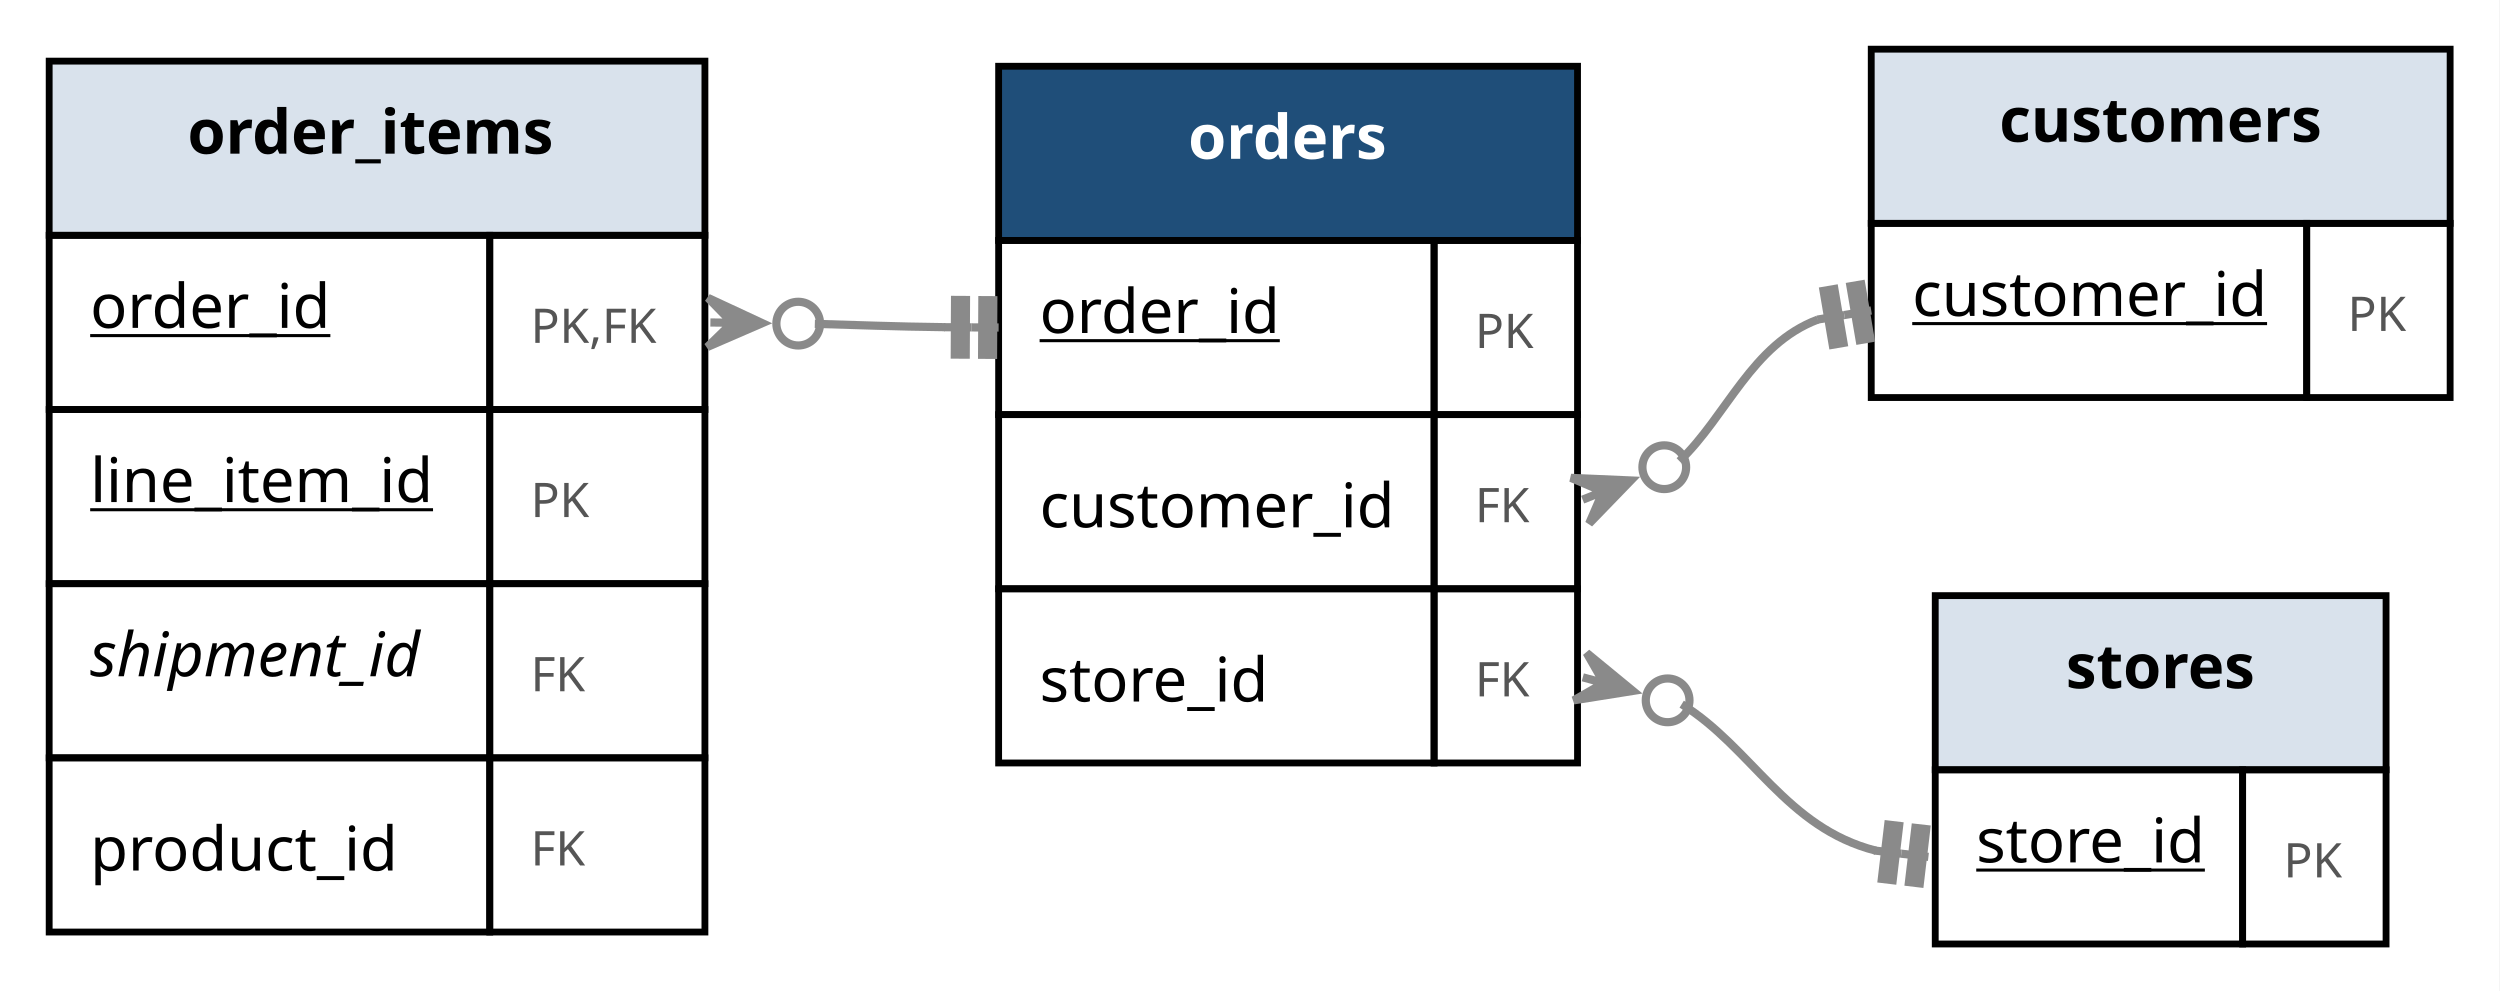
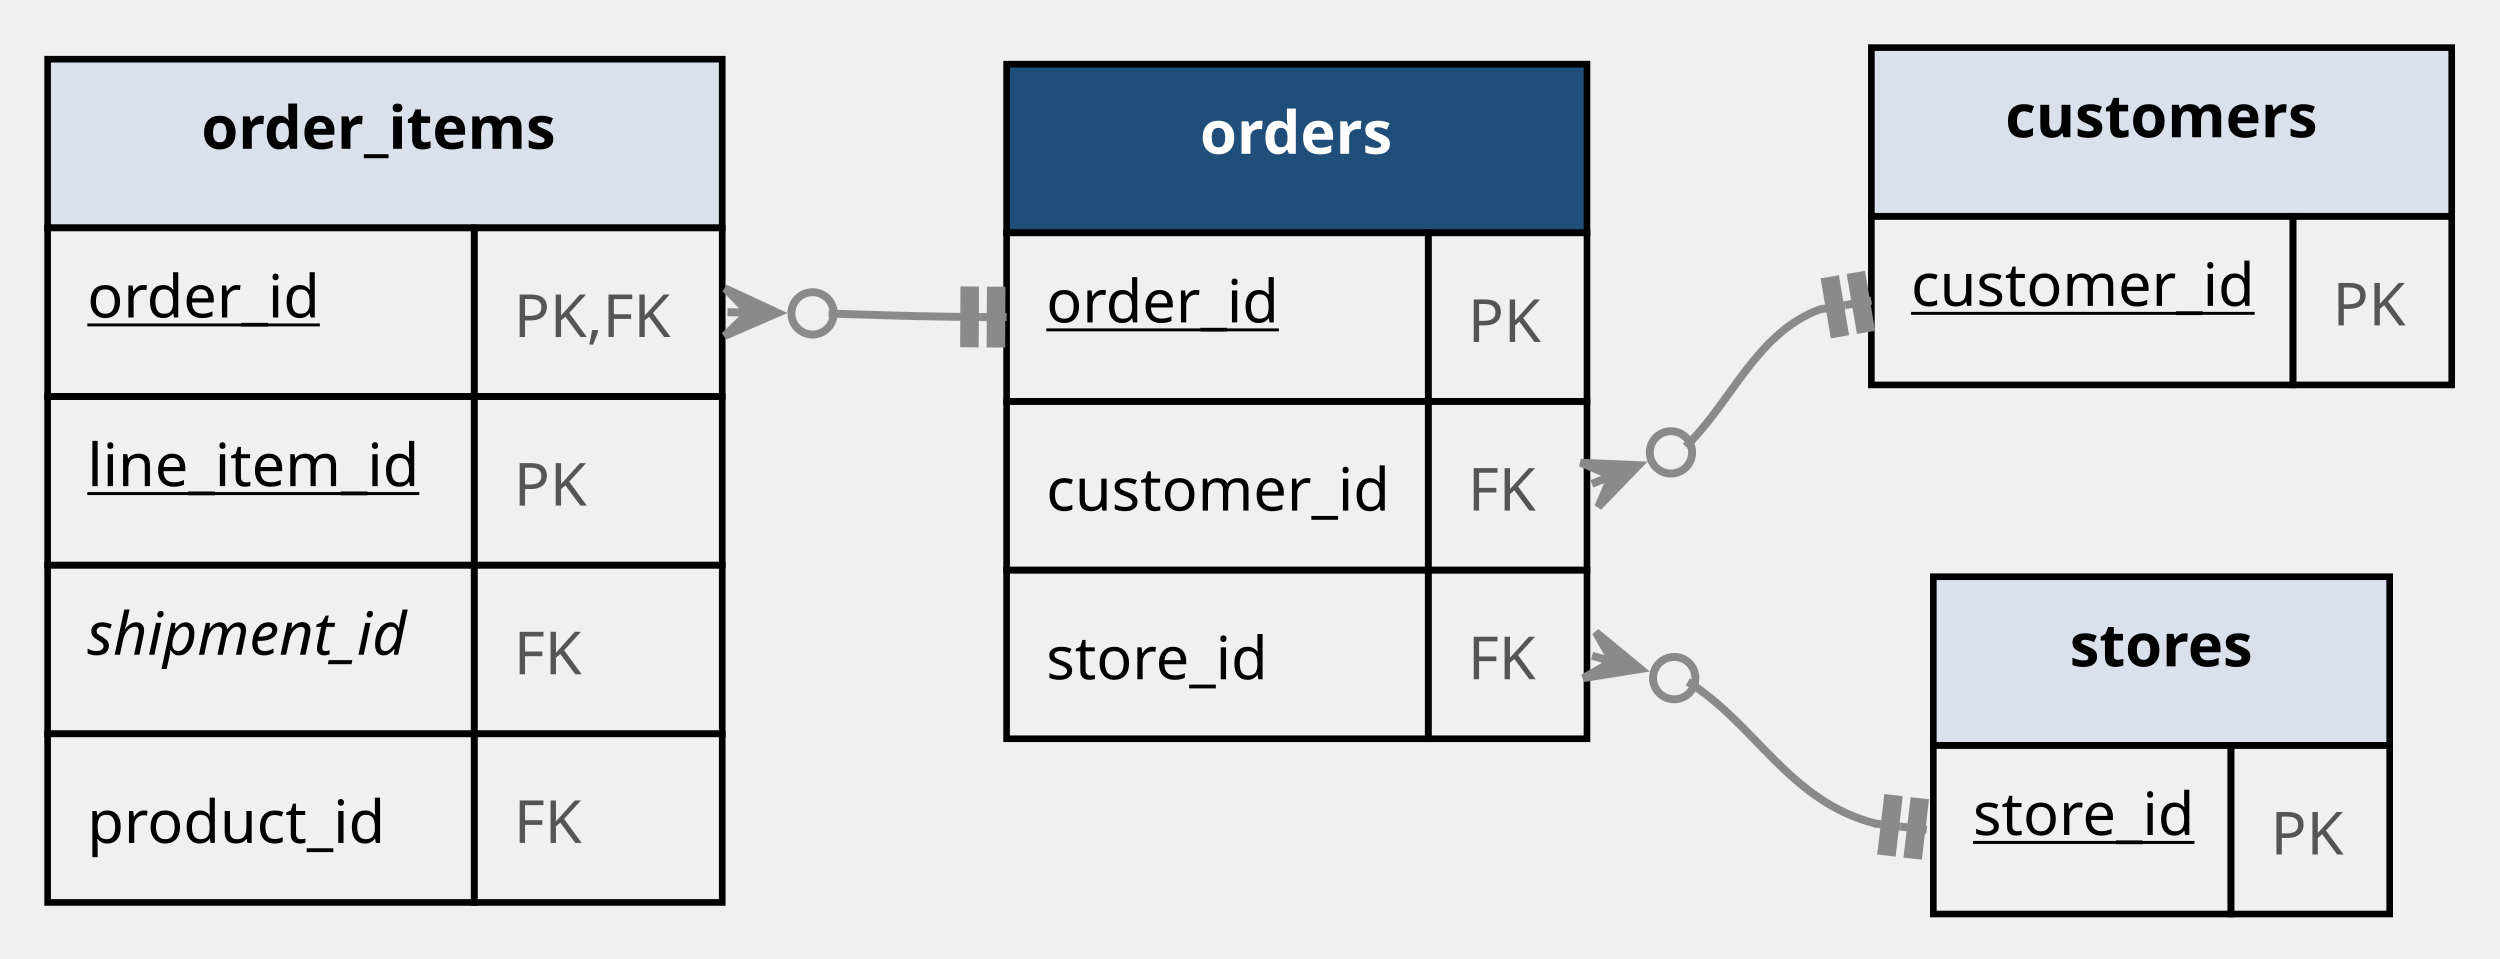
- <svg xmlns="http://www.w3.org/2000/svg" width="366pt" height="145pt" viewBox="0.00 0.00 366.00 145.00">
+ <svg xmlns="http://www.w3.org/2000/svg" width="378pt" height="145pt" viewBox="0.00 0.00 378.00 145.00">
  <g id="graph0" class="graph" transform="scale(1 1) rotate(0) translate(7.2 138.2)">
-     <polygon fill="white" stroke="none" points="-7.2,7.2 -7.2,-138.2 358.7,-138.2 358.7,7.2 -7.2,7.2" />
    <g id="node1" class="node">
-       <polygon fill="#1f4e79" stroke="none" points="139,-103 139,-128.5 223.75,-128.5 223.75,-103 139,-103" />
-       <polygon fill="none" stroke="#000000" points="139,-103 139,-128.5 223.75,-128.5 223.75,-103 139,-103" />
-       <text xml:space="preserve" text-anchor="start" x="166.75" y="-114.95" font-family="Noto Sans KR" font-weight="bold" font-size="9.00" fill="#ffffff">orders</text>
-       <polygon fill="none" stroke="#000000" points="139,-77.5 139,-103 202.75,-103 202.75,-77.5 139,-77.5" />
-       <text xml:space="preserve" text-anchor="start" x="145" y="-89.45" font-family="Noto Sans KR" text-decoration="underline" font-size="9.00">order_id</text>
-       <polygon fill="none" stroke="#000000" points="202.75,-77.5 202.75,-103 223.75,-103 223.75,-77.5 202.75,-77.5" />
-       <text xml:space="preserve" text-anchor="start" x="208.75" y="-87.25" font-family="Noto Sans KR" font-size="7.00" fill="#555555">PK</text>
-       <polygon fill="none" stroke="#000000" points="139,-52 139,-77.5 202.75,-77.5 202.75,-52 139,-52" />
-       <text xml:space="preserve" text-anchor="start" x="145" y="-61" font-family="Noto Sans KR" font-size="9.00">customer_id</text>
-       <polygon fill="none" stroke="#000000" points="202.75,-52 202.75,-77.5 223.75,-77.5 223.75,-52 202.75,-52" />
-       <text xml:space="preserve" text-anchor="start" x="208.75" y="-61.75" font-family="Noto Sans KR" font-size="7.00" fill="#555555">FK</text>
-       <polygon fill="none" stroke="#000000" points="139,-26.5 139,-52 202.75,-52 202.75,-26.5 139,-26.5" />
-       <text xml:space="preserve" text-anchor="start" x="145" y="-35.5" font-family="Noto Sans KR" font-size="9.00">store_id</text>
-       <polygon fill="none" stroke="#000000" points="202.75,-26.5 202.75,-52 223.75,-52 223.75,-26.5 202.75,-26.5" />
-       <text xml:space="preserve" text-anchor="start" x="208.75" y="-36.25" font-family="Noto Sans KR" font-size="7.00" fill="#555555">FK</text>
+       <polygon fill="#1f4e79" stroke="none" points="145,-103 145,-128.5 232.75,-128.5 232.75,-103 145,-103" />
+       <polygon fill="none" stroke="#000000" points="145,-103 145,-128.5 232.75,-128.5 232.75,-103 145,-103" />
+       <text xml:space="preserve" text-anchor="start" x="174.25" y="-114.95" font-family="Noto Sans KR" font-weight="bold" font-size="9.00" fill="#ffffff">orders</text>
+       <polygon fill="none" stroke="#000000" points="145,-77.5 145,-103 208.75,-103 208.75,-77.5 145,-77.5" />
+       <text xml:space="preserve" text-anchor="start" x="151" y="-89.45" font-family="Noto Sans KR" text-decoration="underline" font-size="9.00">order_id</text>
+       <polygon fill="none" stroke="#000000" points="208.75,-77.5 208.75,-103 232.75,-103 232.75,-77.5 208.75,-77.5" />
+       <text xml:space="preserve" text-anchor="start" x="214.75" y="-86.5" font-family="Noto Sans KR" font-size="9.00" fill="#555555">PK</text>
+       <polygon fill="none" stroke="#000000" points="145,-52 145,-77.5 208.75,-77.5 208.75,-52 145,-52" />
+       <text xml:space="preserve" text-anchor="start" x="151" y="-61" font-family="Noto Sans KR" font-size="9.00">customer_id</text>
+       <polygon fill="none" stroke="#000000" points="208.75,-52 208.75,-77.5 232.75,-77.5 232.75,-52 208.75,-52" />
+       <text xml:space="preserve" text-anchor="start" x="214.75" y="-61" font-family="Noto Sans KR" font-size="9.00" fill="#555555">FK</text>
+       <polygon fill="none" stroke="#000000" points="145,-26.5 145,-52 208.75,-52 208.75,-26.5 145,-26.5" />
+       <text xml:space="preserve" text-anchor="start" x="151" y="-35.5" font-family="Noto Sans KR" font-size="9.00">store_id</text>
+       <polygon fill="none" stroke="#000000" points="208.75,-26.5 208.75,-52 232.75,-52 232.75,-26.5 208.75,-26.5" />
+       <text xml:space="preserve" text-anchor="start" x="214.75" y="-35.5" font-family="Noto Sans KR" font-size="9.00" fill="#555555">FK</text>
    </g>
    <g id="node2" class="node">
-       <polygon fill="#d9e2ec" stroke="none" points="266.75,-105.5 266.75,-131 351.5,-131 351.5,-105.5 266.75,-105.5" />
-       <polygon fill="none" stroke="#000000" points="266.75,-105.5 266.75,-131 351.5,-131 351.5,-105.5 266.75,-105.5" />
-       <text xml:space="preserve" text-anchor="start" x="285.5" y="-117.45" font-family="Noto Sans KR" font-weight="bold" font-size="9.00" fill="#000000">customers</text>
-       <polygon fill="none" stroke="#000000" points="266.75,-80 266.75,-105.5 330.5,-105.5 330.5,-80 266.75,-80" />
-       <text xml:space="preserve" text-anchor="start" x="272.75" y="-91.95" font-family="Noto Sans KR" text-decoration="underline" font-size="9.00">customer_id</text>
-       <polygon fill="none" stroke="#000000" points="330.5,-80 330.5,-105.5 351.5,-105.5 351.5,-80 330.5,-80" />
-       <text xml:space="preserve" text-anchor="start" x="336.5" y="-89.75" font-family="Noto Sans KR" font-size="7.00" fill="#555555">PK</text>
+       <polygon fill="#d9e2ec" stroke="none" points="275.75,-105.5 275.75,-131 363.5,-131 363.5,-105.5 275.75,-105.5" />
+       <polygon fill="none" stroke="#000000" points="275.75,-105.5 275.75,-131 363.5,-131 363.5,-105.5 275.75,-105.5" />
+       <text xml:space="preserve" text-anchor="start" x="296" y="-117.45" font-family="Noto Sans KR" font-weight="bold" font-size="9.00" fill="#000000">customers</text>
+       <polygon fill="none" stroke="#000000" points="275.75,-80 275.75,-105.5 339.5,-105.5 339.5,-80 275.75,-80" />
+       <text xml:space="preserve" text-anchor="start" x="281.75" y="-91.95" font-family="Noto Sans KR" text-decoration="underline" font-size="9.00">customer_id</text>
+       <polygon fill="none" stroke="#000000" points="339.5,-80 339.5,-105.5 363.5,-105.5 363.5,-80 339.5,-80" />
+       <text xml:space="preserve" text-anchor="start" x="345.5" y="-89" font-family="Noto Sans KR" font-size="9.00" fill="#555555">PK</text>
    </g>
    <g id="edge1" class="edge">
-       <path fill="none" stroke="#8a8a8a" stroke-width="1.2" d="M238.67,-70.69C245.64,-77.37 249.23,-87.76 258.94,-91.42" />
-       <polygon fill="#8a8a8a" stroke="#8a8a8a" stroke-width="1.2" points="231.56,-67.86 225.45,-61.55 227.47,-66.23 224.5,-65.05 224.5,-65.05 224.5,-65.05 227.47,-66.23 222.79,-68.24 231.56,-67.86" />
-       <ellipse fill="none" stroke="#8a8a8a" stroke-width="1.2" cx="236.45" cy="-69.8" rx="3.2" ry="3.2" />
-       <polygon fill="#8a8a8a" stroke="#8a8a8a" stroke-width="1.2" points="266.63,-88.67 265.29,-96.56 263.71,-96.29 265.06,-88.4 266.63,-88.67" />
-       <polyline fill="none" stroke="#8a8a8a" stroke-width="1.2" points="266.75,-92.75 262.81,-92.08" />
-       <polygon fill="#8a8a8a" stroke="#8a8a8a" stroke-width="1.2" points="262.69,-88 261.35,-95.89 259.77,-95.62 261.11,-87.73 262.69,-88" />
-       <polyline fill="none" stroke="#8a8a8a" stroke-width="1.2" points="262.81,-92.08 258.86,-91.41" />
+       <path fill="none" stroke="#8a8a8a" stroke-width="1.2" d="M247.67,-70.69C254.64,-77.37 258.23,-87.76 267.94,-91.42" />
+       <polygon fill="#8a8a8a" stroke="#8a8a8a" stroke-width="1.2" points="240.56,-67.86 234.45,-61.55 236.47,-66.23 233.5,-65.05 233.5,-65.05 233.5,-65.05 236.47,-66.23 231.79,-68.24 240.56,-67.86" />
+       <ellipse fill="none" stroke="#8a8a8a" stroke-width="1.2" cx="245.45" cy="-69.8" rx="3.2" ry="3.2" />
+       <polygon fill="#8a8a8a" stroke="#8a8a8a" stroke-width="1.2" points="275.63,-88.67 274.29,-96.56 272.71,-96.29 274.06,-88.4 275.63,-88.67" />
+       <polyline fill="none" stroke="#8a8a8a" stroke-width="1.2" points="275.75,-92.75 271.81,-92.08" />
+       <polygon fill="#8a8a8a" stroke="#8a8a8a" stroke-width="1.2" points="271.69,-88 270.35,-95.89 268.77,-95.62 270.11,-87.73 271.69,-88" />
+       <polyline fill="none" stroke="#8a8a8a" stroke-width="1.2" points="271.81,-92.08 267.86,-91.41" />
    </g>
    <g id="node3" class="node">
-       <polygon fill="#d9e2ec" stroke="none" points="276.12,-25.5 276.12,-51 342.12,-51 342.12,-25.5 276.12,-25.5" />
-       <polygon fill="none" stroke="#000000" points="276.12,-25.5 276.12,-51 342.12,-51 342.12,-25.5 276.12,-25.5" />
-       <text xml:space="preserve" text-anchor="start" x="295.25" y="-37.45" font-family="Noto Sans KR" font-weight="bold" font-size="9.00" fill="#000000">stores</text>
-       <polygon fill="none" stroke="#000000" points="276.12,0 276.12,-25.5 321.12,-25.5 321.12,0 276.12,0" />
-       <text xml:space="preserve" text-anchor="start" x="282.12" y="-11.95" font-family="Noto Sans KR" text-decoration="underline" font-size="9.00">store_id</text>
-       <polygon fill="none" stroke="#000000" points="321.12,0 321.12,-25.5 342.12,-25.5 342.12,0 321.12,0" />
-       <text xml:space="preserve" text-anchor="start" x="327.12" y="-9.75" font-family="Noto Sans KR" font-size="7.00" fill="#555555">PK</text>
+       <polygon fill="#d9e2ec" stroke="none" points="285.12,-25.5 285.12,-51 354.12,-51 354.12,-25.5 285.12,-25.5" />
+       <polygon fill="none" stroke="#000000" points="285.12,-25.5 285.12,-51 354.12,-51 354.12,-25.5 285.12,-25.5" />
+       <text xml:space="preserve" text-anchor="start" x="305.75" y="-37.45" font-family="Noto Sans KR" font-weight="bold" font-size="9.00" fill="#000000">stores</text>
+       <polygon fill="none" stroke="#000000" points="285.12,0 285.12,-25.5 330.12,-25.5 330.12,0 285.12,0" />
+       <text xml:space="preserve" text-anchor="start" x="291.12" y="-11.95" font-family="Noto Sans KR" text-decoration="underline" font-size="9.00">store_id</text>
+       <polygon fill="none" stroke="#000000" points="330.12,0 330.12,-25.5 354.12,-25.5 354.12,0 330.12,0" />
+       <text xml:space="preserve" text-anchor="start" x="336.12" y="-9" font-family="Noto Sans KR" font-size="9.00" fill="#555555">PK</text>
    </g>
    <g id="edge2" class="edge">
-       <path fill="none" stroke="#8a8a8a" stroke-width="1.2" d="M239,-35.11C249.26,-28.76 254.27,-17.01 267.43,-13.66" />
-       <polygon fill="#8a8a8a" stroke="#8a8a8a" stroke-width="1.2" points="231.86,-37.05 223.19,-35.67 227.61,-38.2 224.52,-39.04 224.52,-39.04 224.52,-39.04 227.61,-38.2 225.08,-42.62 231.86,-37.05" />
-       <ellipse fill="none" stroke="#8a8a8a" stroke-width="1.2" cx="236.94" cy="-35.67" rx="3.2" ry="3.2" />
-       <polygon fill="#8a8a8a" stroke="#8a8a8a" stroke-width="1.2" points="273.86,-8.87 274.8,-16.82 273.21,-17 272.27,-9.06 273.86,-8.87" />
-       <polyline fill="none" stroke="#8a8a8a" stroke-width="1.2" points="275.12,-12.75 271.15,-13.22" />
-       <polygon fill="#8a8a8a" stroke="#8a8a8a" stroke-width="1.2" points="269.89,-9.34 270.83,-17.29 269.24,-17.48 268.3,-9.53 269.89,-9.34" />
-       <polyline fill="none" stroke="#8a8a8a" stroke-width="1.2" points="271.15,-13.22 267.18,-13.69" />
+       <path fill="none" stroke="#8a8a8a" stroke-width="1.2" d="M248,-35.11C258.26,-28.76 263.27,-17.01 276.43,-13.66" />
+       <polygon fill="#8a8a8a" stroke="#8a8a8a" stroke-width="1.2" points="240.86,-37.05 232.19,-35.67 236.61,-38.2 233.52,-39.04 233.52,-39.04 233.52,-39.04 236.61,-38.2 234.08,-42.62 240.86,-37.05" />
+       <ellipse fill="none" stroke="#8a8a8a" stroke-width="1.2" cx="245.94" cy="-35.67" rx="3.2" ry="3.2" />
+       <polygon fill="#8a8a8a" stroke="#8a8a8a" stroke-width="1.2" points="282.86,-8.87 283.8,-16.82 282.21,-17 281.27,-9.06 282.86,-8.87" />
+       <polyline fill="none" stroke="#8a8a8a" stroke-width="1.2" points="284.12,-12.75 280.15,-13.22" />
+       <polygon fill="#8a8a8a" stroke="#8a8a8a" stroke-width="1.2" points="278.89,-9.34 279.83,-17.29 278.24,-17.48 277.3,-9.53 278.89,-9.34" />
+       <polyline fill="none" stroke="#8a8a8a" stroke-width="1.2" points="280.15,-13.22 276.18,-13.69" />
    </g>
    <g id="node4" class="node">
-       <polygon fill="#d9e2ec" stroke="none" points="0,-103.75 0,-129.25 96,-129.25 96,-103.75 0,-103.75" />
-       <polygon fill="none" stroke="#000000" points="0,-103.75 0,-129.25 96,-129.25 96,-103.75 0,-103.75" />
-       <text xml:space="preserve" text-anchor="start" x="20.25" y="-115.7" font-family="Noto Sans KR" font-weight="bold" font-size="9.00" fill="#000000">order_items</text>
+       <polygon fill="#d9e2ec" stroke="none" points="0,-103.75 0,-129.25 102,-129.25 102,-103.75 0,-103.75" />
+       <polygon fill="none" stroke="#000000" points="0,-103.75 0,-129.25 102,-129.25 102,-103.75 0,-103.75" />
+       <text xml:space="preserve" text-anchor="start" x="23.25" y="-115.7" font-family="Noto Sans KR" font-weight="bold" font-size="9.00" fill="#000000">order_items</text>
      <polygon fill="none" stroke="#000000" points="0,-78.25 0,-103.75 64.5,-103.75 64.5,-78.25 0,-78.25" />
      <text xml:space="preserve" text-anchor="start" x="6" y="-90.2" font-family="Noto Sans KR" text-decoration="underline" font-size="9.00">order_id</text>
-       <polygon fill="none" stroke="#000000" points="64.5,-78.25 64.5,-103.75 96,-103.75 96,-78.25 64.5,-78.25" />
-       <text xml:space="preserve" text-anchor="start" x="70.5" y="-88" font-family="Noto Sans KR" font-size="7.00" fill="#555555">PK,FK</text>
+       <polygon fill="none" stroke="#000000" points="64.5,-78.25 64.5,-103.75 102,-103.75 102,-78.25 64.5,-78.25" />
+       <text xml:space="preserve" text-anchor="start" x="70.5" y="-87.25" font-family="Noto Sans KR" font-size="9.00" fill="#555555">PK,FK</text>
      <polygon fill="none" stroke="#000000" points="0,-52.75 0,-78.25 64.5,-78.25 64.5,-52.75 0,-52.75" />
      <text xml:space="preserve" text-anchor="start" x="6" y="-64.7" font-family="Noto Sans KR" text-decoration="underline" font-size="9.00">line_item_id</text>
-       <polygon fill="none" stroke="#000000" points="64.5,-52.75 64.5,-78.25 96,-78.25 96,-52.75 64.5,-52.75" />
-       <text xml:space="preserve" text-anchor="start" x="70.5" y="-62.5" font-family="Noto Sans KR" font-size="7.00" fill="#555555">PK</text>
+       <polygon fill="none" stroke="#000000" points="64.5,-52.75 64.5,-78.25 102,-78.25 102,-52.75 64.5,-52.75" />
+       <text xml:space="preserve" text-anchor="start" x="70.5" y="-61.75" font-family="Noto Sans KR" font-size="9.00" fill="#555555">PK</text>
      <polygon fill="none" stroke="#000000" points="0,-27.25 0,-52.75 64.5,-52.75 64.5,-27.25 0,-27.25" />
      <text xml:space="preserve" text-anchor="start" x="6" y="-39.2" font-family="Noto Sans KR" font-style="italic" font-size="9.00">shipment_id</text>
-       <polygon fill="none" stroke="#000000" points="64.5,-27.25 64.5,-52.75 96,-52.75 96,-27.25 64.5,-27.25" />
-       <text xml:space="preserve" text-anchor="start" x="70.5" y="-37" font-family="Noto Sans KR" font-size="7.00" fill="#555555">FK</text>
+       <polygon fill="none" stroke="#000000" points="64.5,-27.25 64.5,-52.75 102,-52.75 102,-27.25 64.5,-27.25" />
+       <text xml:space="preserve" text-anchor="start" x="70.5" y="-36.25" font-family="Noto Sans KR" font-size="9.00" fill="#555555">FK</text>
      <polygon fill="none" stroke="#000000" points="0,-1.75 0,-27.25 64.5,-27.25 64.5,-1.75 0,-1.75" />
      <text xml:space="preserve" text-anchor="start" x="6" y="-10.75" font-family="Noto Sans KR" font-size="9.00">product_id</text>
-       <polygon fill="none" stroke="#000000" points="64.5,-1.75 64.5,-27.25 96,-27.25 96,-1.75 64.5,-1.75" />
-       <text xml:space="preserve" text-anchor="start" x="70.5" y="-11.5" font-family="Noto Sans KR" font-size="7.00" fill="#555555">FK</text>
+       <polygon fill="none" stroke="#000000" points="64.5,-1.75 64.5,-27.25 102,-27.25 102,-1.75 64.5,-1.75" />
+       <text xml:space="preserve" text-anchor="start" x="70.5" y="-10.75" font-family="Noto Sans KR" font-size="9.00" fill="#555555">FK</text>
    </g>
    <g id="edge3" class="edge">
-       <path fill="none" stroke="#8a8a8a" stroke-width="1.2" d="M112.09,-90.79C118.33,-90.62 123.52,-90.39 131.18,-90.3" />
-       <polygon fill="#8a8a8a" stroke="#8a8a8a" stroke-width="1.2" points="104.4,-90.89 96.35,-87.4 100,-90.95 96.8,-90.99 96.8,-90.99 96.8,-90.99 100,-90.95 96.45,-94.59 104.4,-90.89" />
-       <ellipse fill="none" stroke="#8a8a8a" stroke-width="1.2" cx="109.66" cy="-90.82" rx="3.2" ry="3.2" />
-       <polygon fill="#8a8a8a" stroke="#8a8a8a" stroke-width="1.2" points="138.18,-86.25 138.22,-94.25 136.62,-94.26 136.58,-86.26 138.18,-86.25" />
-       <polyline fill="none" stroke="#8a8a8a" stroke-width="1.2" points="139,-90.25 135,-90.27" />
-       <polygon fill="#8a8a8a" stroke="#8a8a8a" stroke-width="1.2" points="134.18,-86.28 134.22,-94.28 132.62,-94.29 132.58,-86.29 134.18,-86.28" />
-       <polyline fill="none" stroke="#8a8a8a" stroke-width="1.2" points="135,-90.27 131,-90.3" />
+       <path fill="none" stroke="#8a8a8a" stroke-width="1.2" d="M118.09,-90.79C124.33,-90.62 129.52,-90.39 137.18,-90.3" />
+       <polygon fill="#8a8a8a" stroke="#8a8a8a" stroke-width="1.2" points="110.4,-90.89 102.35,-87.4 106,-90.95 102.8,-90.99 102.8,-90.99 102.8,-90.99 106,-90.95 102.45,-94.59 110.4,-90.89" />
+       <ellipse fill="none" stroke="#8a8a8a" stroke-width="1.2" cx="115.66" cy="-90.82" rx="3.2" ry="3.2" />
+       <polygon fill="#8a8a8a" stroke="#8a8a8a" stroke-width="1.2" points="144.18,-86.25 144.22,-94.25 142.62,-94.26 142.58,-86.26 144.18,-86.25" />
+       <polyline fill="none" stroke="#8a8a8a" stroke-width="1.2" points="145,-90.25 141,-90.27" />
+       <polygon fill="#8a8a8a" stroke="#8a8a8a" stroke-width="1.2" points="140.18,-86.28 140.22,-94.28 138.62,-94.29 138.58,-86.29 140.18,-86.28" />
+       <polyline fill="none" stroke="#8a8a8a" stroke-width="1.2" points="141,-90.27 137,-90.3" />
    </g>
  </g>
</svg>
